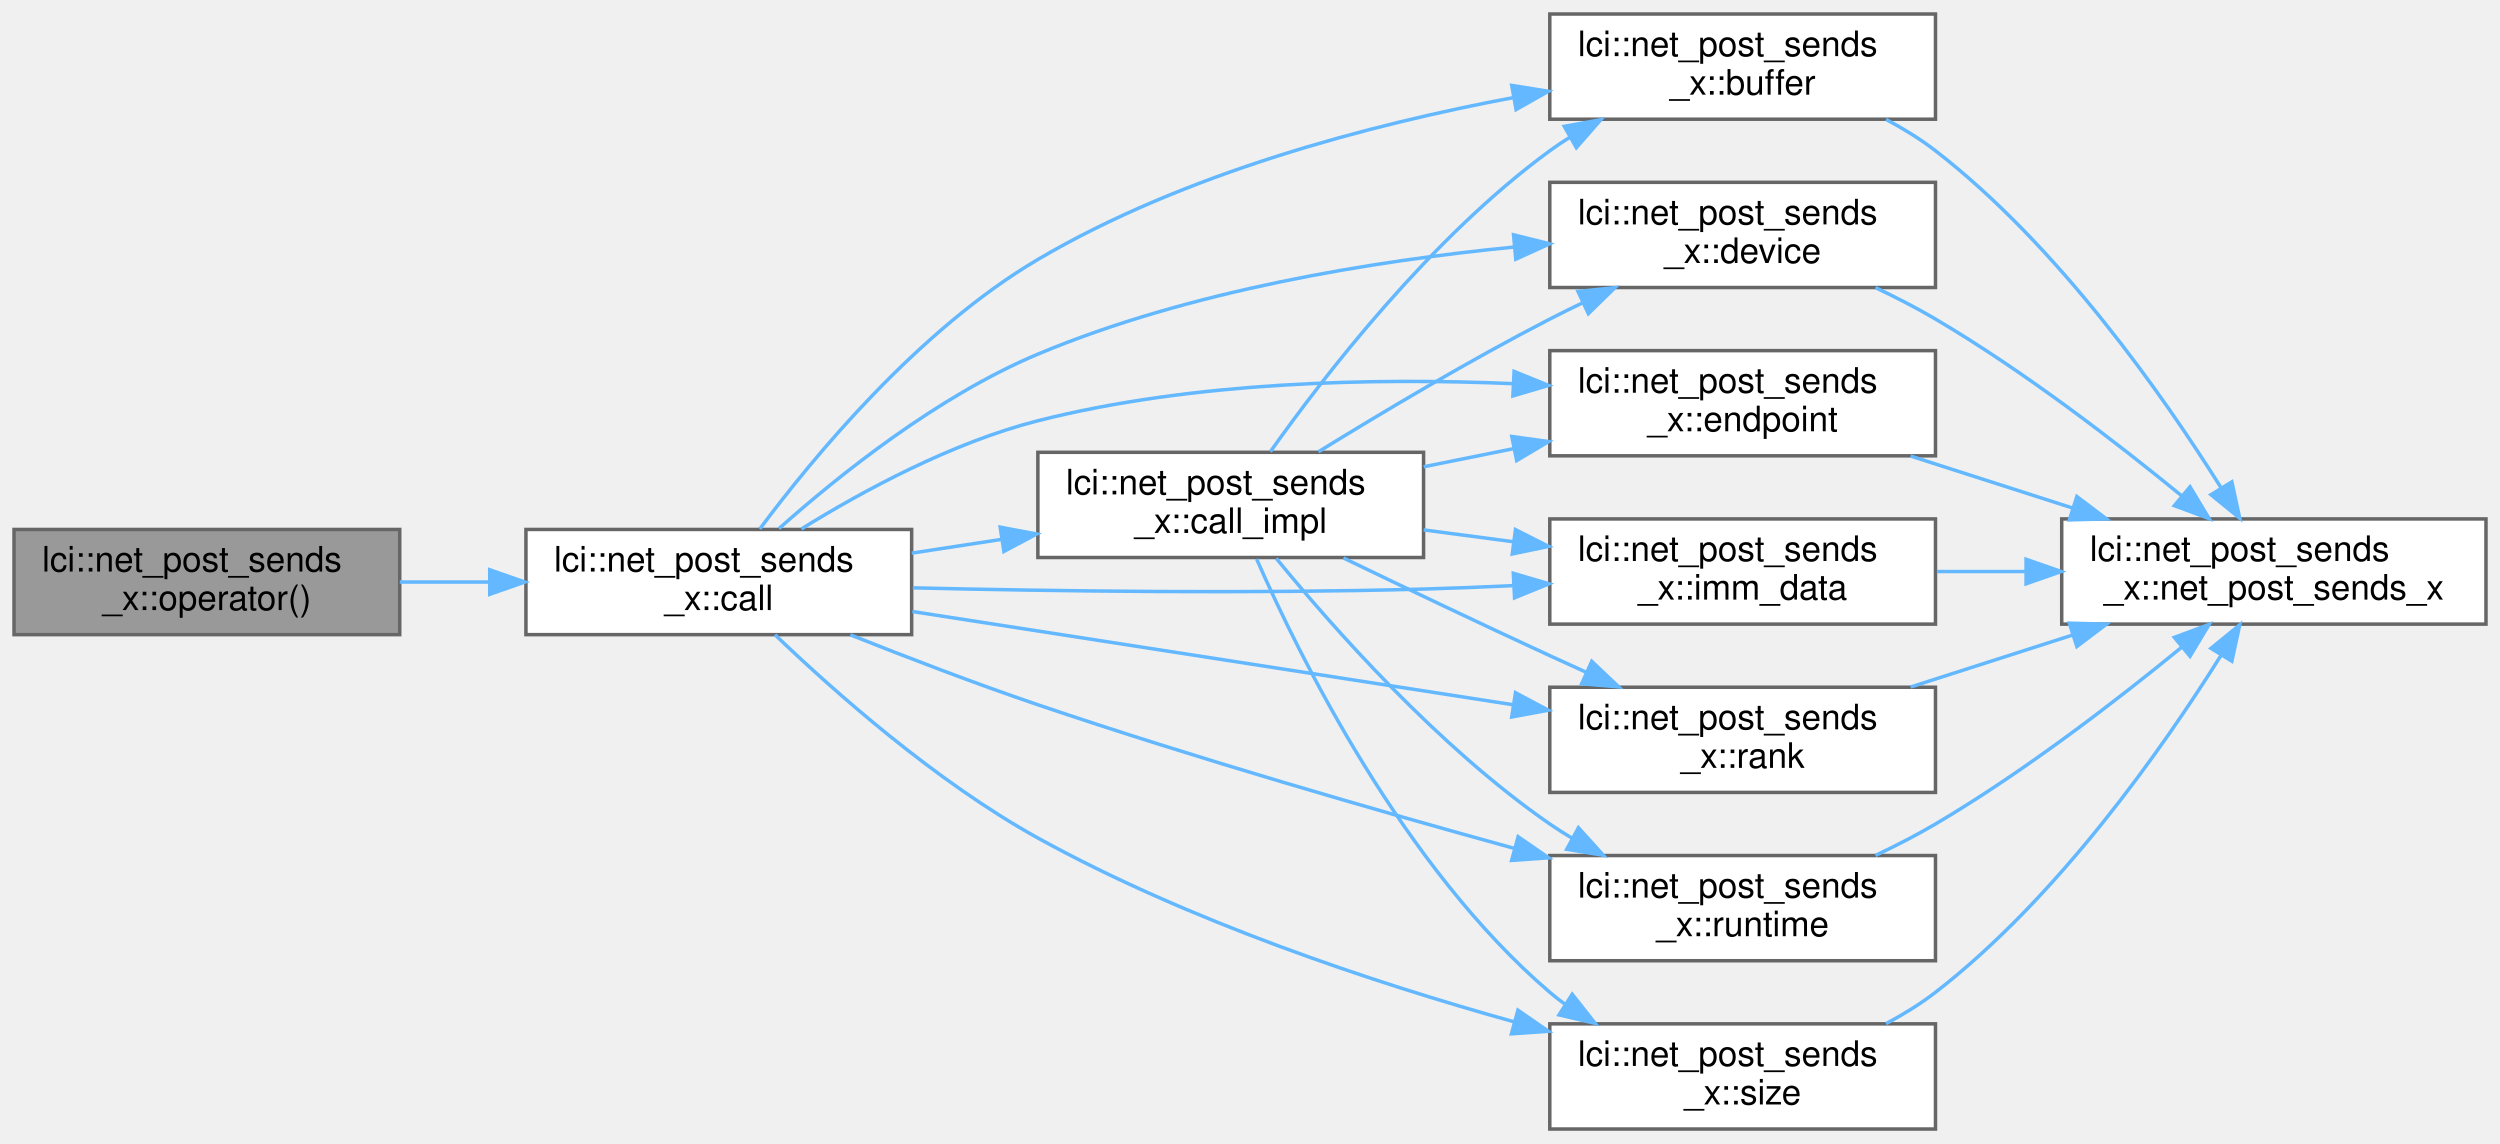
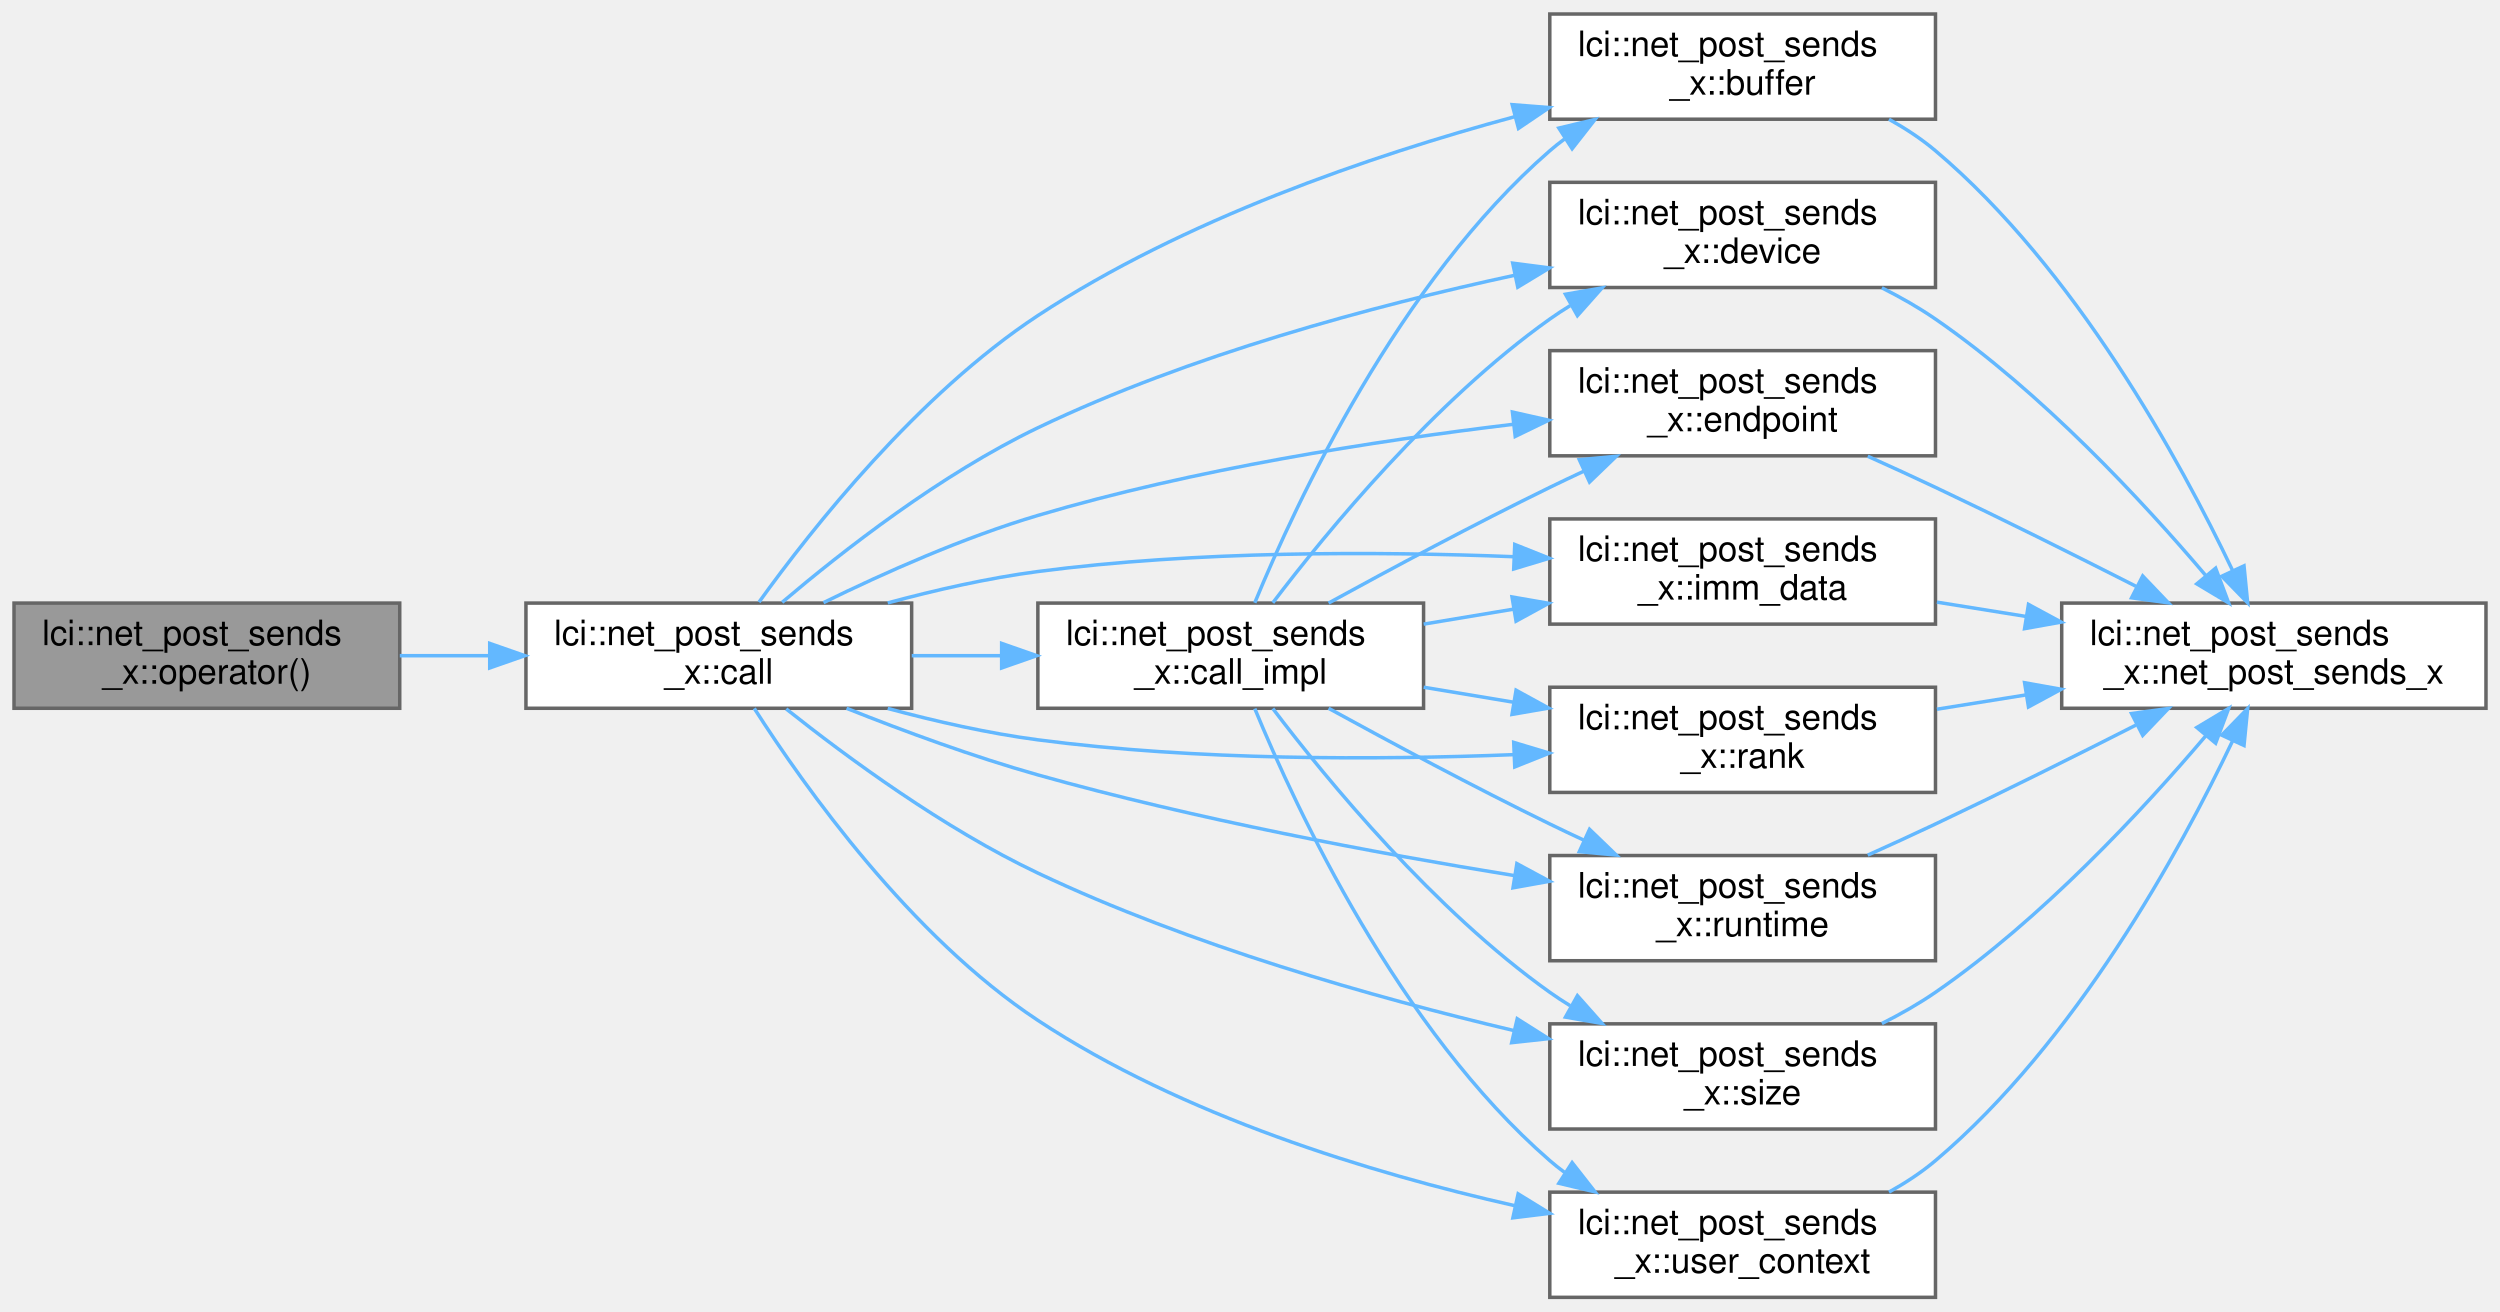
- <svg xmlns="http://www.w3.org/2000/svg" xmlns:xlink="http://www.w3.org/1999/xlink" width="713pt" height="326pt" viewBox="0.00 0.00 713.00 326.00">
-   <g id="graph0" class="graph" transform="scale(1 1) rotate(0) translate(4 322)">
+ <svg xmlns="http://www.w3.org/2000/svg" xmlns:xlink="http://www.w3.org/1999/xlink" width="713pt" height="374pt" viewBox="0.00 0.00 713.00 374.00">
+   <g id="graph0" class="graph" transform="scale(1 1) rotate(0) translate(4 370)">
    <g id="Node000001" class="node">
      <g id="a_Node000001">
        <a xlink:title=" ">
-           <polygon fill="#999999" stroke="#666666" points="110,-171 0,-171 0,-141 110,-141 110,-171" />
-           <text text-anchor="start" x="8" y="-159" font-family="Helvetica,sans-Serif" font-size="10.00">lci::net_post_sends</text>
-           <text text-anchor="middle" x="55" y="-148" font-family="Helvetica,sans-Serif" font-size="10.00">_x::operator()</text>
+           <polygon fill="#999999" stroke="#666666" points="110,-198 0,-198 0,-168 110,-168 110,-198" />
+           <text text-anchor="start" x="8" y="-186" font-family="Helvetica,sans-Serif" font-size="10.00">lci::net_post_sends</text>
+           <text text-anchor="middle" x="55" y="-175" font-family="Helvetica,sans-Serif" font-size="10.00">_x::operator()</text>
        </a>
      </g>
    </g>
    <g id="Node000002" class="node">
      <g id="a_Node000002">
        <a xlink:href="../../d1/d3d/classlci_1_1net__post__sends__x.html#a34ef4ecb3668a0c314c89bfd602ba7eb" target="_top" xlink:title=" ">
-           <polygon fill="white" stroke="#666666" points="256,-171 146,-171 146,-141 256,-141 256,-171" />
-           <text text-anchor="start" x="154" y="-159" font-family="Helvetica,sans-Serif" font-size="10.00">lci::net_post_sends</text>
-           <text text-anchor="middle" x="201" y="-148" font-family="Helvetica,sans-Serif" font-size="10.00">_x::call</text>
+           <polygon fill="white" stroke="#666666" points="256,-198 146,-198 146,-168 256,-168 256,-198" />
+           <text text-anchor="start" x="154" y="-186" font-family="Helvetica,sans-Serif" font-size="10.00">lci::net_post_sends</text>
+           <text text-anchor="middle" x="201" y="-175" font-family="Helvetica,sans-Serif" font-size="10.00">_x::call</text>
        </a>
      </g>
    </g>
    <g id="edge1_Node000001_Node000002" class="edge">
      <g id="a_edge1_Node000001_Node000002">
        <a xlink:title=" ">
-           <path fill="none" stroke="#63b8ff" d="M110.03,-156C118.31,-156 126.94,-156 135.42,-156" />
-           <polygon fill="#63b8ff" stroke="#63b8ff" points="135.67,-159.5 145.67,-156 135.67,-152.5 135.67,-159.5" />
+           <path fill="none" stroke="#63b8ff" d="M110.03,-183C118.31,-183 126.94,-183 135.42,-183" />
+           <polygon fill="#63b8ff" stroke="#63b8ff" points="135.67,-186.5 145.67,-183 135.67,-179.5 135.67,-186.5" />
        </a>
      </g>
    </g>
    <g id="Node000003" class="node">
      <g id="a_Node000003">
        <a xlink:href="../../d1/d3d/classlci_1_1net__post__sends__x.html#aa9322a1f885bd34fc0a07dbf21f57402" target="_top" xlink:title=" ">
-           <polygon fill="white" stroke="#666666" points="548,-318 438,-318 438,-288 548,-288 548,-318" />
-           <text text-anchor="start" x="446" y="-306" font-family="Helvetica,sans-Serif" font-size="10.00">lci::net_post_sends</text>
-           <text text-anchor="middle" x="493" y="-295" font-family="Helvetica,sans-Serif" font-size="10.00">_x::buffer</text>
+           <polygon fill="white" stroke="#666666" points="548,-366 438,-366 438,-336 548,-336 548,-366" />
+           <text text-anchor="start" x="446" y="-354" font-family="Helvetica,sans-Serif" font-size="10.00">lci::net_post_sends</text>
+           <text text-anchor="middle" x="493" y="-343" font-family="Helvetica,sans-Serif" font-size="10.00">_x::buffer</text>
        </a>
      </g>
    </g>
    <g id="edge2_Node000002_Node000003" class="edge">
      <g id="a_edge2_Node000002_Node000003">
        <a xlink:title=" ">
-           <path fill="none" stroke="#63b8ff" d="M212.69,-171.14C227.95,-191.63 257.92,-227.93 292,-248 333.71,-272.57 386.75,-286.5 427.74,-294.19" />
-           <polygon fill="#63b8ff" stroke="#63b8ff" points="427.15,-297.64 437.61,-295.97 428.39,-290.75 427.15,-297.64" />
+           <path fill="none" stroke="#63b8ff" d="M212.46,-198.27C227.67,-219.41 257.84,-257.52 292,-280 333.52,-307.32 386.8,-325.56 427.93,-336.7" />
+           <polygon fill="#63b8ff" stroke="#63b8ff" points="427.28,-340.15 437.85,-339.32 429.07,-333.38 427.28,-340.15" />
        </a>
      </g>
    </g>
    <g id="Node000005" class="node">
      <g id="a_Node000005">
-         <a xlink:href="../../d1/d3d/classlci_1_1net__post__sends__x.html#ad269b5157059de30e77c641ebe006204" target="_top" xlink:title=" ">
-           <polygon fill="white" stroke="#666666" points="402,-193 292,-193 292,-163 402,-163 402,-193" />
-           <text text-anchor="start" x="300" y="-181" font-family="Helvetica,sans-Serif" font-size="10.00">lci::net_post_sends</text>
-           <text text-anchor="middle" x="347" y="-170" font-family="Helvetica,sans-Serif" font-size="10.00">_x::call_impl</text>
+         <a xlink:href="../../d1/d3d/classlci_1_1net__post__sends__x.html#a4bf1a4bd7ab283455ea45a0febef91fb" target="_top" xlink:title=" ">
+           <polygon fill="white" stroke="#666666" points="402,-198 292,-198 292,-168 402,-168 402,-198" />
+           <text text-anchor="start" x="300" y="-186" font-family="Helvetica,sans-Serif" font-size="10.00">lci::net_post_sends</text>
+           <text text-anchor="middle" x="347" y="-175" font-family="Helvetica,sans-Serif" font-size="10.00">_x::call_impl</text>
        </a>
      </g>
    </g>
    <g id="edge4_Node000002_Node000005" class="edge">
      <g id="a_edge4_Node000002_Node000005">
        <a xlink:title=" ">
-           <path fill="none" stroke="#63b8ff" d="M256.03,-164.25C264.4,-165.53 273.13,-166.87 281.7,-168.18" />
-           <polygon fill="#63b8ff" stroke="#63b8ff" points="281.25,-171.65 291.67,-169.7 282.31,-164.73 281.25,-171.65" />
+           <path fill="none" stroke="#63b8ff" d="M256.03,-183C264.31,-183 272.94,-183 281.42,-183" />
+           <polygon fill="#63b8ff" stroke="#63b8ff" points="281.67,-186.5 291.67,-183 281.67,-179.5 281.67,-186.5" />
        </a>
      </g>
    </g>
    <g id="Node000006" class="node">
      <g id="a_Node000006">
        <a xlink:href="../../d1/d3d/classlci_1_1net__post__sends__x.html#ae73a61fc90b863c6070a3f64fc9984d9" target="_top" xlink:title=" ">
-           <polygon fill="white" stroke="#666666" points="548,-270 438,-270 438,-240 548,-240 548,-270" />
-           <text text-anchor="start" x="446" y="-258" font-family="Helvetica,sans-Serif" font-size="10.00">lci::net_post_sends</text>
-           <text text-anchor="middle" x="493" y="-247" font-family="Helvetica,sans-Serif" font-size="10.00">_x::device</text>
-         </a>
-       </g>
-     </g>
-     <g id="edge18_Node000002_Node000006" class="edge">
-       <g id="a_edge18_Node000002_Node000006">
-         <a xlink:title=" ">
-           <path fill="none" stroke="#63b8ff" d="M218.16,-171.25C235.16,-186.39 263.38,-209 292,-221 335.27,-239.14 387.66,-247.61 427.97,-251.56" />
-           <polygon fill="#63b8ff" stroke="#63b8ff" points="427.66,-255.04 437.94,-252.47 428.3,-248.07 427.66,-255.04" />
+           <polygon fill="white" stroke="#666666" points="548,-318 438,-318 438,-288 548,-288 548,-318" />
+           <text text-anchor="start" x="446" y="-306" font-family="Helvetica,sans-Serif" font-size="10.00">lci::net_post_sends</text>
+           <text text-anchor="middle" x="493" y="-295" font-family="Helvetica,sans-Serif" font-size="10.00">_x::device</text>
+         </a>
+       </g>
+     </g>
+     <g id="edge20_Node000002_Node000006" class="edge">
+       <g id="a_edge20_Node000002_Node000006">
+         <a xlink:title=" ">
+           <path fill="none" stroke="#63b8ff" d="M219.07,-198.22C236.34,-212.89 264.36,-234.76 292,-248 335.26,-268.73 387.65,-282.78 427.96,-291.49" />
+           <polygon fill="#63b8ff" stroke="#63b8ff" points="427.43,-294.95 437.93,-293.59 428.87,-288.1 427.43,-294.95" />
        </a>
      </g>
    </g>
    <g id="Node000007" class="node">
      <g id="a_Node000007">
        <a xlink:href="../../d1/d3d/classlci_1_1net__post__sends__x.html#a3d933ffdfba399bf41fef2fa2877ebde" target="_top" xlink:title=" ">
-           <polygon fill="white" stroke="#666666" points="548,-222 438,-222 438,-192 548,-192 548,-222" />
-           <text text-anchor="start" x="446" y="-210" font-family="Helvetica,sans-Serif" font-size="10.00">lci::net_post_sends</text>
-           <text text-anchor="middle" x="493" y="-199" font-family="Helvetica,sans-Serif" font-size="10.00">_x::endpoint</text>
-         </a>
-       </g>
-     </g>
-     <g id="edge19_Node000002_Node000007" class="edge">
-       <g id="a_edge19_Node000002_Node000007">
-         <a xlink:title=" ">
-           <path fill="none" stroke="#63b8ff" d="M224.54,-171.14C242.09,-182 267.51,-195.78 292,-202 336.28,-213.25 387.87,-214.26 427.56,-212.58" />
-           <polygon fill="#63b8ff" stroke="#63b8ff" points="427.82,-216.07 437.64,-212.08 427.48,-209.08 427.82,-216.07" />
+           <polygon fill="white" stroke="#666666" points="548,-270 438,-270 438,-240 548,-240 548,-270" />
+           <text text-anchor="start" x="446" y="-258" font-family="Helvetica,sans-Serif" font-size="10.00">lci::net_post_sends</text>
+           <text text-anchor="middle" x="493" y="-247" font-family="Helvetica,sans-Serif" font-size="10.00">_x::endpoint</text>
+         </a>
+       </g>
+     </g>
+     <g id="edge21_Node000002_Node000007" class="edge">
+       <g id="a_edge21_Node000002_Node000007">
+         <a xlink:title=" ">
+           <path fill="none" stroke="#63b8ff" d="M230.86,-198.13C248.17,-206.62 270.85,-216.73 292,-223 336.35,-236.16 387.93,-244.24 427.6,-248.99" />
+           <polygon fill="#63b8ff" stroke="#63b8ff" points="427.34,-252.49 437.68,-250.16 428.14,-245.53 427.34,-252.49" />
        </a>
      </g>
    </g>
    <g id="Node000008" class="node">
      <g id="a_Node000008">
        <a xlink:href="../../d1/d3d/classlci_1_1net__post__sends__x.html#a20055e2fb95dae53a7b073e64b82a3b8" target="_top" xlink:title=" ">
-           <polygon fill="white" stroke="#666666" points="548,-174 438,-174 438,-144 548,-144 548,-174" />
-           <text text-anchor="start" x="446" y="-162" font-family="Helvetica,sans-Serif" font-size="10.00">lci::net_post_sends</text>
-           <text text-anchor="middle" x="493" y="-151" font-family="Helvetica,sans-Serif" font-size="10.00">_x::imm_data</text>
-         </a>
-       </g>
-     </g>
-     <g id="edge20_Node000002_Node000008" class="edge">
-       <g id="a_edge20_Node000002_Node000008">
-         <a xlink:title=" ">
-           <path fill="none" stroke="#63b8ff" d="M256.34,-154.35C296.57,-153.4 352.71,-152.63 402,-154 410.32,-154.23 419.07,-154.58 427.71,-154.99" />
-           <polygon fill="#63b8ff" stroke="#63b8ff" points="427.6,-158.49 437.77,-155.5 427.95,-151.5 427.6,-158.49" />
+           <polygon fill="white" stroke="#666666" points="548,-222 438,-222 438,-192 548,-192 548,-222" />
+           <text text-anchor="start" x="446" y="-210" font-family="Helvetica,sans-Serif" font-size="10.00">lci::net_post_sends</text>
+           <text text-anchor="middle" x="493" y="-199" font-family="Helvetica,sans-Serif" font-size="10.00">_x::imm_data</text>
+         </a>
+       </g>
+     </g>
+     <g id="edge22_Node000002_Node000008" class="edge">
+       <g id="a_edge22_Node000002_Node000008">
+         <a xlink:title=" ">
+           <path fill="none" stroke="#63b8ff" d="M249.18,-198.05C262.85,-201.74 277.89,-205.15 292,-207 337.13,-212.91 388.48,-212.77 427.85,-211.22" />
+           <polygon fill="#63b8ff" stroke="#63b8ff" points="428.01,-214.72 437.85,-210.79 427.71,-207.73 428.01,-214.72" />
        </a>
      </g>
    </g>
    <g id="Node000009" class="node">
      <g id="a_Node000009">
        <a xlink:href="../../d1/d3d/classlci_1_1net__post__sends__x.html#a6bf93fd502e07d13ee845942957714ce" target="_top" xlink:title=" ">
-           <polygon fill="white" stroke="#666666" points="548,-126 438,-126 438,-96 548,-96 548,-126" />
-           <text text-anchor="start" x="446" y="-114" font-family="Helvetica,sans-Serif" font-size="10.00">lci::net_post_sends</text>
-           <text text-anchor="middle" x="493" y="-103" font-family="Helvetica,sans-Serif" font-size="10.00">_x::rank</text>
-         </a>
-       </g>
-     </g>
-     <g id="edge21_Node000002_Node000009" class="edge">
-       <g id="a_edge21_Node000002_Node000009">
-         <a xlink:title=" ">
-           <path fill="none" stroke="#63b8ff" d="M256.21,-147.59C304.77,-140.05 376.08,-128.99 427.55,-121" />
-           <polygon fill="#63b8ff" stroke="#63b8ff" points="428.22,-124.44 437.57,-119.45 427.15,-117.52 428.22,-124.44" />
+           <polygon fill="white" stroke="#666666" points="548,-174 438,-174 438,-144 548,-144 548,-174" />
+           <text text-anchor="start" x="446" y="-162" font-family="Helvetica,sans-Serif" font-size="10.00">lci::net_post_sends</text>
+           <text text-anchor="middle" x="493" y="-151" font-family="Helvetica,sans-Serif" font-size="10.00">_x::rank</text>
+         </a>
+       </g>
+     </g>
+     <g id="edge23_Node000002_Node000009" class="edge">
+       <g id="a_edge23_Node000002_Node000009">
+         <a xlink:title=" ">
+           <path fill="none" stroke="#63b8ff" d="M249.18,-167.95C262.85,-164.26 277.89,-160.85 292,-159 337.13,-153.09 388.48,-153.23 427.85,-154.78" />
+           <polygon fill="#63b8ff" stroke="#63b8ff" points="427.71,-158.27 437.85,-155.21 428.01,-151.28 427.71,-158.27" />
        </a>
      </g>
    </g>
    <g id="Node000010" class="node">
      <g id="a_Node000010">
        <a xlink:href="../../d1/d3d/classlci_1_1net__post__sends__x.html#a57897b3459e48fd421a98b7b830a3071" target="_top" xlink:title=" ">
-           <polygon fill="white" stroke="#666666" points="548,-78 438,-78 438,-48 548,-48 548,-78" />
-           <text text-anchor="start" x="446" y="-66" font-family="Helvetica,sans-Serif" font-size="10.00">lci::net_post_sends</text>
-           <text text-anchor="middle" x="493" y="-55" font-family="Helvetica,sans-Serif" font-size="10.00">_x::runtime</text>
-         </a>
-       </g>
-     </g>
-     <g id="edge22_Node000002_Node000010" class="edge">
-       <g id="a_edge22_Node000002_Node000010">
-         <a xlink:title=" ">
-           <path fill="none" stroke="#63b8ff" d="M238.51,-140.95C254.77,-134.48 274.22,-127.02 292,-121 336.98,-105.76 388.46,-90.89 427.93,-80.02" />
-           <polygon fill="#63b8ff" stroke="#63b8ff" points="428.97,-83.37 437.69,-77.35 427.12,-76.61 428.97,-83.37" />
+           <polygon fill="white" stroke="#666666" points="548,-126 438,-126 438,-96 548,-96 548,-126" />
+           <text text-anchor="start" x="446" y="-114" font-family="Helvetica,sans-Serif" font-size="10.00">lci::net_post_sends</text>
+           <text text-anchor="middle" x="493" y="-103" font-family="Helvetica,sans-Serif" font-size="10.00">_x::runtime</text>
+         </a>
+       </g>
+     </g>
+     <g id="edge24_Node000002_Node000010" class="edge">
+       <g id="a_edge24_Node000002_Node000010">
+         <a xlink:title=" ">
+           <path fill="none" stroke="#63b8ff" d="M237.44,-167.99C253.82,-161.47 273.67,-154.16 292,-149 336.75,-136.4 388.32,-126.71 427.89,-120.28" />
+           <polygon fill="#63b8ff" stroke="#63b8ff" points="428.61,-123.7 437.93,-118.67 427.51,-116.79 428.61,-123.7" />
        </a>
      </g>
    </g>
    <g id="Node000011" class="node">
      <g id="a_Node000011">
        <a xlink:href="../../d1/d3d/classlci_1_1net__post__sends__x.html#a27826391e036fa8b74cd601331ac0ba7" target="_top" xlink:title=" ">
+           <polygon fill="white" stroke="#666666" points="548,-78 438,-78 438,-48 548,-48 548,-78" />
+           <text text-anchor="start" x="446" y="-66" font-family="Helvetica,sans-Serif" font-size="10.00">lci::net_post_sends</text>
+           <text text-anchor="middle" x="493" y="-55" font-family="Helvetica,sans-Serif" font-size="10.00">_x::size</text>
+         </a>
+       </g>
+     </g>
+     <g id="edge25_Node000002_Node000011" class="edge">
+       <g id="a_edge25_Node000002_Node000011">
+         <a xlink:title=" ">
+           <path fill="none" stroke="#63b8ff" d="M220.23,-167.81C237.69,-153.93 265.25,-133.68 292,-121 335.37,-100.44 387.54,-85.61 427.72,-76.09" />
+           <polygon fill="#63b8ff" stroke="#63b8ff" points="428.71,-79.45 437.66,-73.78 427.13,-72.63 428.71,-79.45" />
+         </a>
+       </g>
+     </g>
+     <g id="Node000012" class="node">
+       <g id="a_Node000012">
+         <a xlink:href="../../d1/d3d/classlci_1_1net__post__sends__x.html#a85551f8018c5479a5e3731ae49ec5306" target="_top" xlink:title=" ">
          <polygon fill="white" stroke="#666666" points="548,-30 438,-30 438,0 548,0 548,-30" />
          <text text-anchor="start" x="446" y="-18" font-family="Helvetica,sans-Serif" font-size="10.00">lci::net_post_sends</text>
-           <text text-anchor="middle" x="493" y="-7" font-family="Helvetica,sans-Serif" font-size="10.00">_x::size</text>
-         </a>
-       </g>
-     </g>
-     <g id="edge23_Node000002_Node000011" class="edge">
-       <g id="a_edge23_Node000002_Node000011">
-         <a xlink:title=" ">
-           <path fill="none" stroke="#63b8ff" d="M217.02,-140.97C233.95,-124.74 262.94,-99.05 292,-83 334.86,-59.33 387.4,-41.86 427.88,-30.55" />
-           <polygon fill="#63b8ff" stroke="#63b8ff" points="428.91,-33.9 437.63,-27.88 427.06,-27.15 428.91,-33.9" />
+           <text text-anchor="middle" x="493" y="-7" font-family="Helvetica,sans-Serif" font-size="10.00">_x::user_context</text>
+         </a>
+       </g>
+     </g>
+     <g id="edge26_Node000002_Node000012" class="edge">
+       <g id="a_edge26_Node000002_Node000012">
+         <a xlink:title=" ">
+           <path fill="none" stroke="#63b8ff" d="M211.12,-167.96C225.55,-145.41 255.73,-102.95 292,-79 333.17,-51.81 386.71,-35.48 428.03,-26.13" />
+           <polygon fill="#63b8ff" stroke="#63b8ff" points="428.97,-29.51 437.99,-23.96 427.48,-22.67 428.97,-29.51" />
        </a>
      </g>
    </g>
    <g id="Node000004" class="node">
      <g id="a_Node000004">
        <a xlink:href="../../d1/d3d/classlci_1_1net__post__sends__x.html#a65ac3d2f92cb4258de0946770899e8be" target="_top" xlink:title=" ">
-           <polygon fill="white" stroke="#666666" points="705,-174 584,-174 584,-144 705,-144 705,-174" />
-           <text text-anchor="start" x="592" y="-162" font-family="Helvetica,sans-Serif" font-size="10.00">lci::net_post_sends</text>
-           <text text-anchor="middle" x="644.5" y="-151" font-family="Helvetica,sans-Serif" font-size="10.00">_x::net_post_sends_x</text>
+           <polygon fill="white" stroke="#666666" points="705,-198 584,-198 584,-168 705,-168 705,-198" />
+           <text text-anchor="start" x="592" y="-186" font-family="Helvetica,sans-Serif" font-size="10.00">lci::net_post_sends</text>
+           <text text-anchor="middle" x="644.5" y="-175" font-family="Helvetica,sans-Serif" font-size="10.00">_x::net_post_sends_x</text>
        </a>
      </g>
    </g>
    <g id="edge3_Node000003_Node000004" class="edge">
      <g id="a_edge3_Node000003_Node000004">
        <a xlink:title=" ">
-           <path fill="none" stroke="#63b8ff" d="M533.9,-287.94C538.86,-285.3 543.7,-282.33 548,-279 583.04,-251.89 612.87,-209.33 629.47,-182.86" />
-           <polygon fill="#63b8ff" stroke="#63b8ff" points="632.52,-184.57 634.77,-174.21 626.56,-180.91 632.52,-184.57" />
+           <path fill="none" stroke="#63b8ff" d="M534.74,-335.98C539.46,-333.36 544,-330.38 548,-327 587.9,-293.28 617.71,-238.79 632.69,-207.4" />
+           <polygon fill="#63b8ff" stroke="#63b8ff" points="635.99,-208.62 637.03,-198.08 629.64,-205.67 635.99,-208.62" />
        </a>
      </g>
    </g>
    <g id="edge5_Node000005_Node000003" class="edge">
      <g id="a_edge5_Node000005_Node000003">
        <a xlink:title=" ">
-           <path fill="none" stroke="#63b8ff" d="M358.31,-193.19C373.57,-214.71 404.04,-254.21 438,-279 439.82,-280.33 441.72,-281.6 443.68,-282.83" />
-           <polygon fill="#63b8ff" stroke="#63b8ff" points="442.13,-285.97 452.55,-287.85 445.58,-279.88 442.13,-285.97" />
+           <path fill="none" stroke="#63b8ff" d="M353.86,-198.09C365.7,-226.79 395.04,-289.69 438,-327 439.33,-328.16 440.73,-329.27 442.17,-330.33" />
+           <polygon fill="#63b8ff" stroke="#63b8ff" points="440.59,-333.47 450.9,-335.92 444.37,-327.58 440.59,-333.47" />
        </a>
      </g>
    </g>
    <g id="edge6_Node000005_Node000006" class="edge">
      <g id="a_edge6_Node000005_Node000006">
        <a xlink:title=" ">
-           <path fill="none" stroke="#63b8ff" d="M372.03,-193.16C389.92,-204.2 415.1,-219.22 438,-231 441.06,-232.57 444.24,-234.15 447.46,-235.69" />
-           <polygon fill="#63b8ff" stroke="#63b8ff" points="446.04,-238.89 456.58,-239.95 449,-232.55 446.04,-238.89" />
+           <path fill="none" stroke="#63b8ff" d="M359.01,-198.09C374.63,-218.65 405.04,-255.57 438,-279 439.87,-280.33 441.82,-281.61 443.83,-282.84" />
+           <polygon fill="#63b8ff" stroke="#63b8ff" points="442.47,-286.08 452.91,-287.89 445.88,-279.97 442.47,-286.08" />
        </a>
      </g>
    </g>
    <g id="edge8_Node000005_Node000007" class="edge">
      <g id="a_edge8_Node000005_Node000007">
        <a xlink:title=" ">
-           <path fill="none" stroke="#63b8ff" d="M402.03,-188.88C410.4,-190.57 419.13,-192.32 427.7,-194.05" />
-           <polygon fill="#63b8ff" stroke="#63b8ff" points="427.17,-197.51 437.67,-196.06 428.56,-190.65 427.17,-197.51" />
+           <path fill="none" stroke="#63b8ff" d="M374.91,-198.01C392.66,-207.74 416.52,-220.51 438,-231 441.14,-232.53 444.4,-234.08 447.69,-235.61" />
+           <polygon fill="#63b8ff" stroke="#63b8ff" points="446.42,-238.89 456.97,-239.87 449.34,-232.52 446.42,-238.89" />
        </a>
      </g>
    </g>
    <g id="edge10_Node000005_Node000008" class="edge">
      <g id="a_edge10_Node000005_Node000008">
        <a xlink:title=" ">
-           <path fill="none" stroke="#63b8ff" d="M402.03,-170.87C410.4,-169.77 419.13,-168.62 427.7,-167.48" />
-           <polygon fill="#63b8ff" stroke="#63b8ff" points="428.21,-170.95 437.67,-166.17 427.3,-164.01 428.21,-170.95" />
+           <path fill="none" stroke="#63b8ff" d="M402.03,-192C410.4,-193.4 419.13,-194.85 427.7,-196.28" />
+           <polygon fill="#63b8ff" stroke="#63b8ff" points="427.23,-199.75 437.67,-197.94 428.38,-192.85 427.23,-199.75" />
        </a>
      </g>
    </g>
    <g id="edge12_Node000005_Node000009" class="edge">
      <g id="a_edge12_Node000005_Node000009">
        <a xlink:title=" ">
-           <path fill="none" stroke="#63b8ff" d="M379.14,-162.86C396.42,-154.53 418.34,-144.06 438,-135 441.37,-133.45 444.86,-131.86 448.37,-130.27" />
-           <polygon fill="#63b8ff" stroke="#63b8ff" points="449.97,-133.39 457.66,-126.09 447.1,-127 449.97,-133.39" />
+           <path fill="none" stroke="#63b8ff" d="M402.03,-174C410.4,-172.6 419.13,-171.15 427.7,-169.72" />
+           <polygon fill="#63b8ff" stroke="#63b8ff" points="428.38,-173.15 437.67,-168.06 427.23,-166.25 428.38,-173.15" />
        </a>
      </g>
    </g>
    <g id="edge14_Node000005_Node000010" class="edge">
      <g id="a_edge14_Node000005_Node000010">
        <a xlink:title=" ">
-           <path fill="none" stroke="#63b8ff" d="M360,-162.74C376.04,-143.12 406.19,-108.98 438,-87 440.07,-85.57 442.23,-84.2 444.46,-82.88" />
-           <polygon fill="#63b8ff" stroke="#63b8ff" points="446.17,-85.93 453.28,-78.08 442.82,-79.79 446.17,-85.93" />
+           <path fill="none" stroke="#63b8ff" d="M374.91,-167.99C392.66,-158.26 416.52,-145.49 438,-135 441.14,-133.47 444.4,-131.92 447.69,-130.39" />
+           <polygon fill="#63b8ff" stroke="#63b8ff" points="449.34,-133.48 456.97,-126.13 446.42,-127.11 449.34,-133.48" />
        </a>
      </g>
    </g>
    <g id="edge16_Node000005_Node000011" class="edge">
      <g id="a_edge16_Node000005_Node000011">
        <a xlink:title=" ">
-           <path fill="none" stroke="#63b8ff" d="M354.39,-162.57C366.7,-134.49 396.26,-74.68 438,-39 439.34,-37.85 440.74,-36.75 442.2,-35.7" />
-           <polygon fill="#63b8ff" stroke="#63b8ff" points="444.39,-38.45 450.95,-30.14 440.63,-32.55 444.39,-38.45" />
+           <path fill="none" stroke="#63b8ff" d="M359.01,-167.91C374.63,-147.35 405.04,-110.43 438,-87 439.87,-85.67 441.82,-84.39 443.83,-83.16" />
+           <polygon fill="#63b8ff" stroke="#63b8ff" points="445.88,-86.03 452.91,-78.11 442.47,-79.92 445.88,-86.03" />
+         </a>
+       </g>
+     </g>
+     <g id="edge18_Node000005_Node000012" class="edge">
+       <g id="a_edge18_Node000005_Node000012">
+         <a xlink:title=" ">
+           <path fill="none" stroke="#63b8ff" d="M353.86,-167.91C365.7,-139.21 395.04,-76.31 438,-39 439.33,-37.84 440.73,-36.73 442.17,-35.67" />
+           <polygon fill="#63b8ff" stroke="#63b8ff" points="444.37,-38.42 450.9,-30.08 440.59,-32.53 444.37,-38.42" />
        </a>
      </g>
    </g>
    <g id="edge7_Node000006_Node000004" class="edge">
      <g id="a_edge7_Node000006_Node000004">
        <a xlink:title=" ">
-           <path fill="none" stroke="#63b8ff" d="M530.88,-239.97C536.72,-237.2 542.61,-234.18 548,-231 573.25,-216.13 599.68,-195.78 618.32,-180.5" />
-           <polygon fill="#63b8ff" stroke="#63b8ff" points="620.59,-183.17 626.05,-174.09 616.12,-177.78 620.59,-183.17" />
+           <path fill="none" stroke="#63b8ff" d="M532.71,-287.91C538.02,-285.24 543.27,-282.26 548,-279 578.25,-258.16 607.15,-227 625.08,-205.87" />
+           <polygon fill="#63b8ff" stroke="#63b8ff" points="627.9,-207.96 631.62,-198.04 622.53,-203.48 627.9,-207.96" />
        </a>
      </g>
    </g>
    <g id="edge9_Node000007_Node000004" class="edge">
      <g id="a_edge9_Node000007_Node000004">
        <a xlink:title=" ">
-           <path fill="none" stroke="#63b8ff" d="M540.89,-191.94C555.5,-187.25 571.77,-182.03 586.97,-177.15" />
-           <polygon fill="#63b8ff" stroke="#63b8ff" points="588.32,-180.39 596.77,-174 586.18,-173.73 588.32,-180.39" />
+           <path fill="none" stroke="#63b8ff" d="M528.68,-239.88C535.13,-236.99 541.79,-233.94 548,-231 566.96,-222.03 587.8,-211.62 605.17,-202.79" />
+           <polygon fill="#63b8ff" stroke="#63b8ff" points="607.1,-205.73 614.42,-198.07 603.92,-199.5 607.1,-205.73" />
        </a>
      </g>
    </g>
    <g id="edge11_Node000008_Node000004" class="edge">
      <g id="a_edge11_Node000008_Node000004">
        <a xlink:title=" ">
-           <path fill="none" stroke="#63b8ff" d="M548.4,-159C556.59,-159 565.13,-159 573.59,-159" />
-           <polygon fill="#63b8ff" stroke="#63b8ff" points="573.84,-162.5 583.84,-159 573.84,-155.5 573.84,-162.5" />
+           <path fill="none" stroke="#63b8ff" d="M548.4,-198.27C556.68,-196.94 565.32,-195.55 573.87,-194.18" />
+           <polygon fill="#63b8ff" stroke="#63b8ff" points="574.52,-197.62 583.84,-192.58 573.41,-190.71 574.52,-197.62" />
        </a>
      </g>
    </g>
    <g id="edge13_Node000009_Node000004" class="edge">
      <g id="a_edge13_Node000009_Node000004">
        <a xlink:title=" ">
-           <path fill="none" stroke="#63b8ff" d="M540.89,-126.06C555.5,-130.75 571.77,-135.97 586.97,-140.85" />
-           <polygon fill="#63b8ff" stroke="#63b8ff" points="586.18,-144.27 596.77,-144 588.32,-137.61 586.18,-144.27" />
+           <path fill="none" stroke="#63b8ff" d="M548.4,-167.73C556.68,-169.06 565.32,-170.45 573.87,-171.82" />
+           <polygon fill="#63b8ff" stroke="#63b8ff" points="573.41,-175.29 583.84,-173.42 574.52,-168.38 573.41,-175.29" />
        </a>
      </g>
    </g>
    <g id="edge15_Node000010_Node000004" class="edge">
      <g id="a_edge15_Node000010_Node000004">
        <a xlink:title=" ">
-           <path fill="none" stroke="#63b8ff" d="M530.88,-78.03C536.72,-80.8 542.61,-83.82 548,-87 573.25,-101.87 599.68,-122.22 618.32,-137.5" />
-           <polygon fill="#63b8ff" stroke="#63b8ff" points="616.12,-140.22 626.05,-143.91 620.59,-134.83 616.12,-140.22" />
+           <path fill="none" stroke="#63b8ff" d="M528.68,-126.12C535.13,-129.01 541.79,-132.06 548,-135 566.96,-143.97 587.8,-154.38 605.17,-163.21" />
+           <polygon fill="#63b8ff" stroke="#63b8ff" points="603.92,-166.5 614.42,-167.93 607.1,-160.27 603.92,-166.5" />
        </a>
      </g>
    </g>
    <g id="edge17_Node000011_Node000004" class="edge">
      <g id="a_edge17_Node000011_Node000004">
        <a xlink:title=" ">
-           <path fill="none" stroke="#63b8ff" d="M533.9,-30.06C538.86,-32.7 543.7,-35.67 548,-39 583.04,-66.11 612.87,-108.67 629.47,-135.14" />
-           <polygon fill="#63b8ff" stroke="#63b8ff" points="626.56,-137.09 634.77,-143.79 632.52,-133.43 626.56,-137.09" />
+           <path fill="none" stroke="#63b8ff" d="M532.71,-78.09C538.02,-80.76 543.27,-83.74 548,-87 578.25,-107.84 607.15,-139 625.08,-160.13" />
+           <polygon fill="#63b8ff" stroke="#63b8ff" points="622.53,-162.52 631.62,-167.96 627.9,-158.04 622.53,-162.52" />
+         </a>
+       </g>
+     </g>
+     <g id="edge19_Node000012_Node000004" class="edge">
+       <g id="a_edge19_Node000012_Node000004">
+         <a xlink:title=" ">
+           <path fill="none" stroke="#63b8ff" d="M534.74,-30.02C539.46,-32.64 544,-35.62 548,-39 587.9,-72.72 617.71,-127.21 632.69,-158.6" />
+           <polygon fill="#63b8ff" stroke="#63b8ff" points="629.64,-160.33 637.03,-167.92 635.99,-157.38 629.64,-160.33" />
        </a>
      </g>
    </g>
  </g>
</svg>
